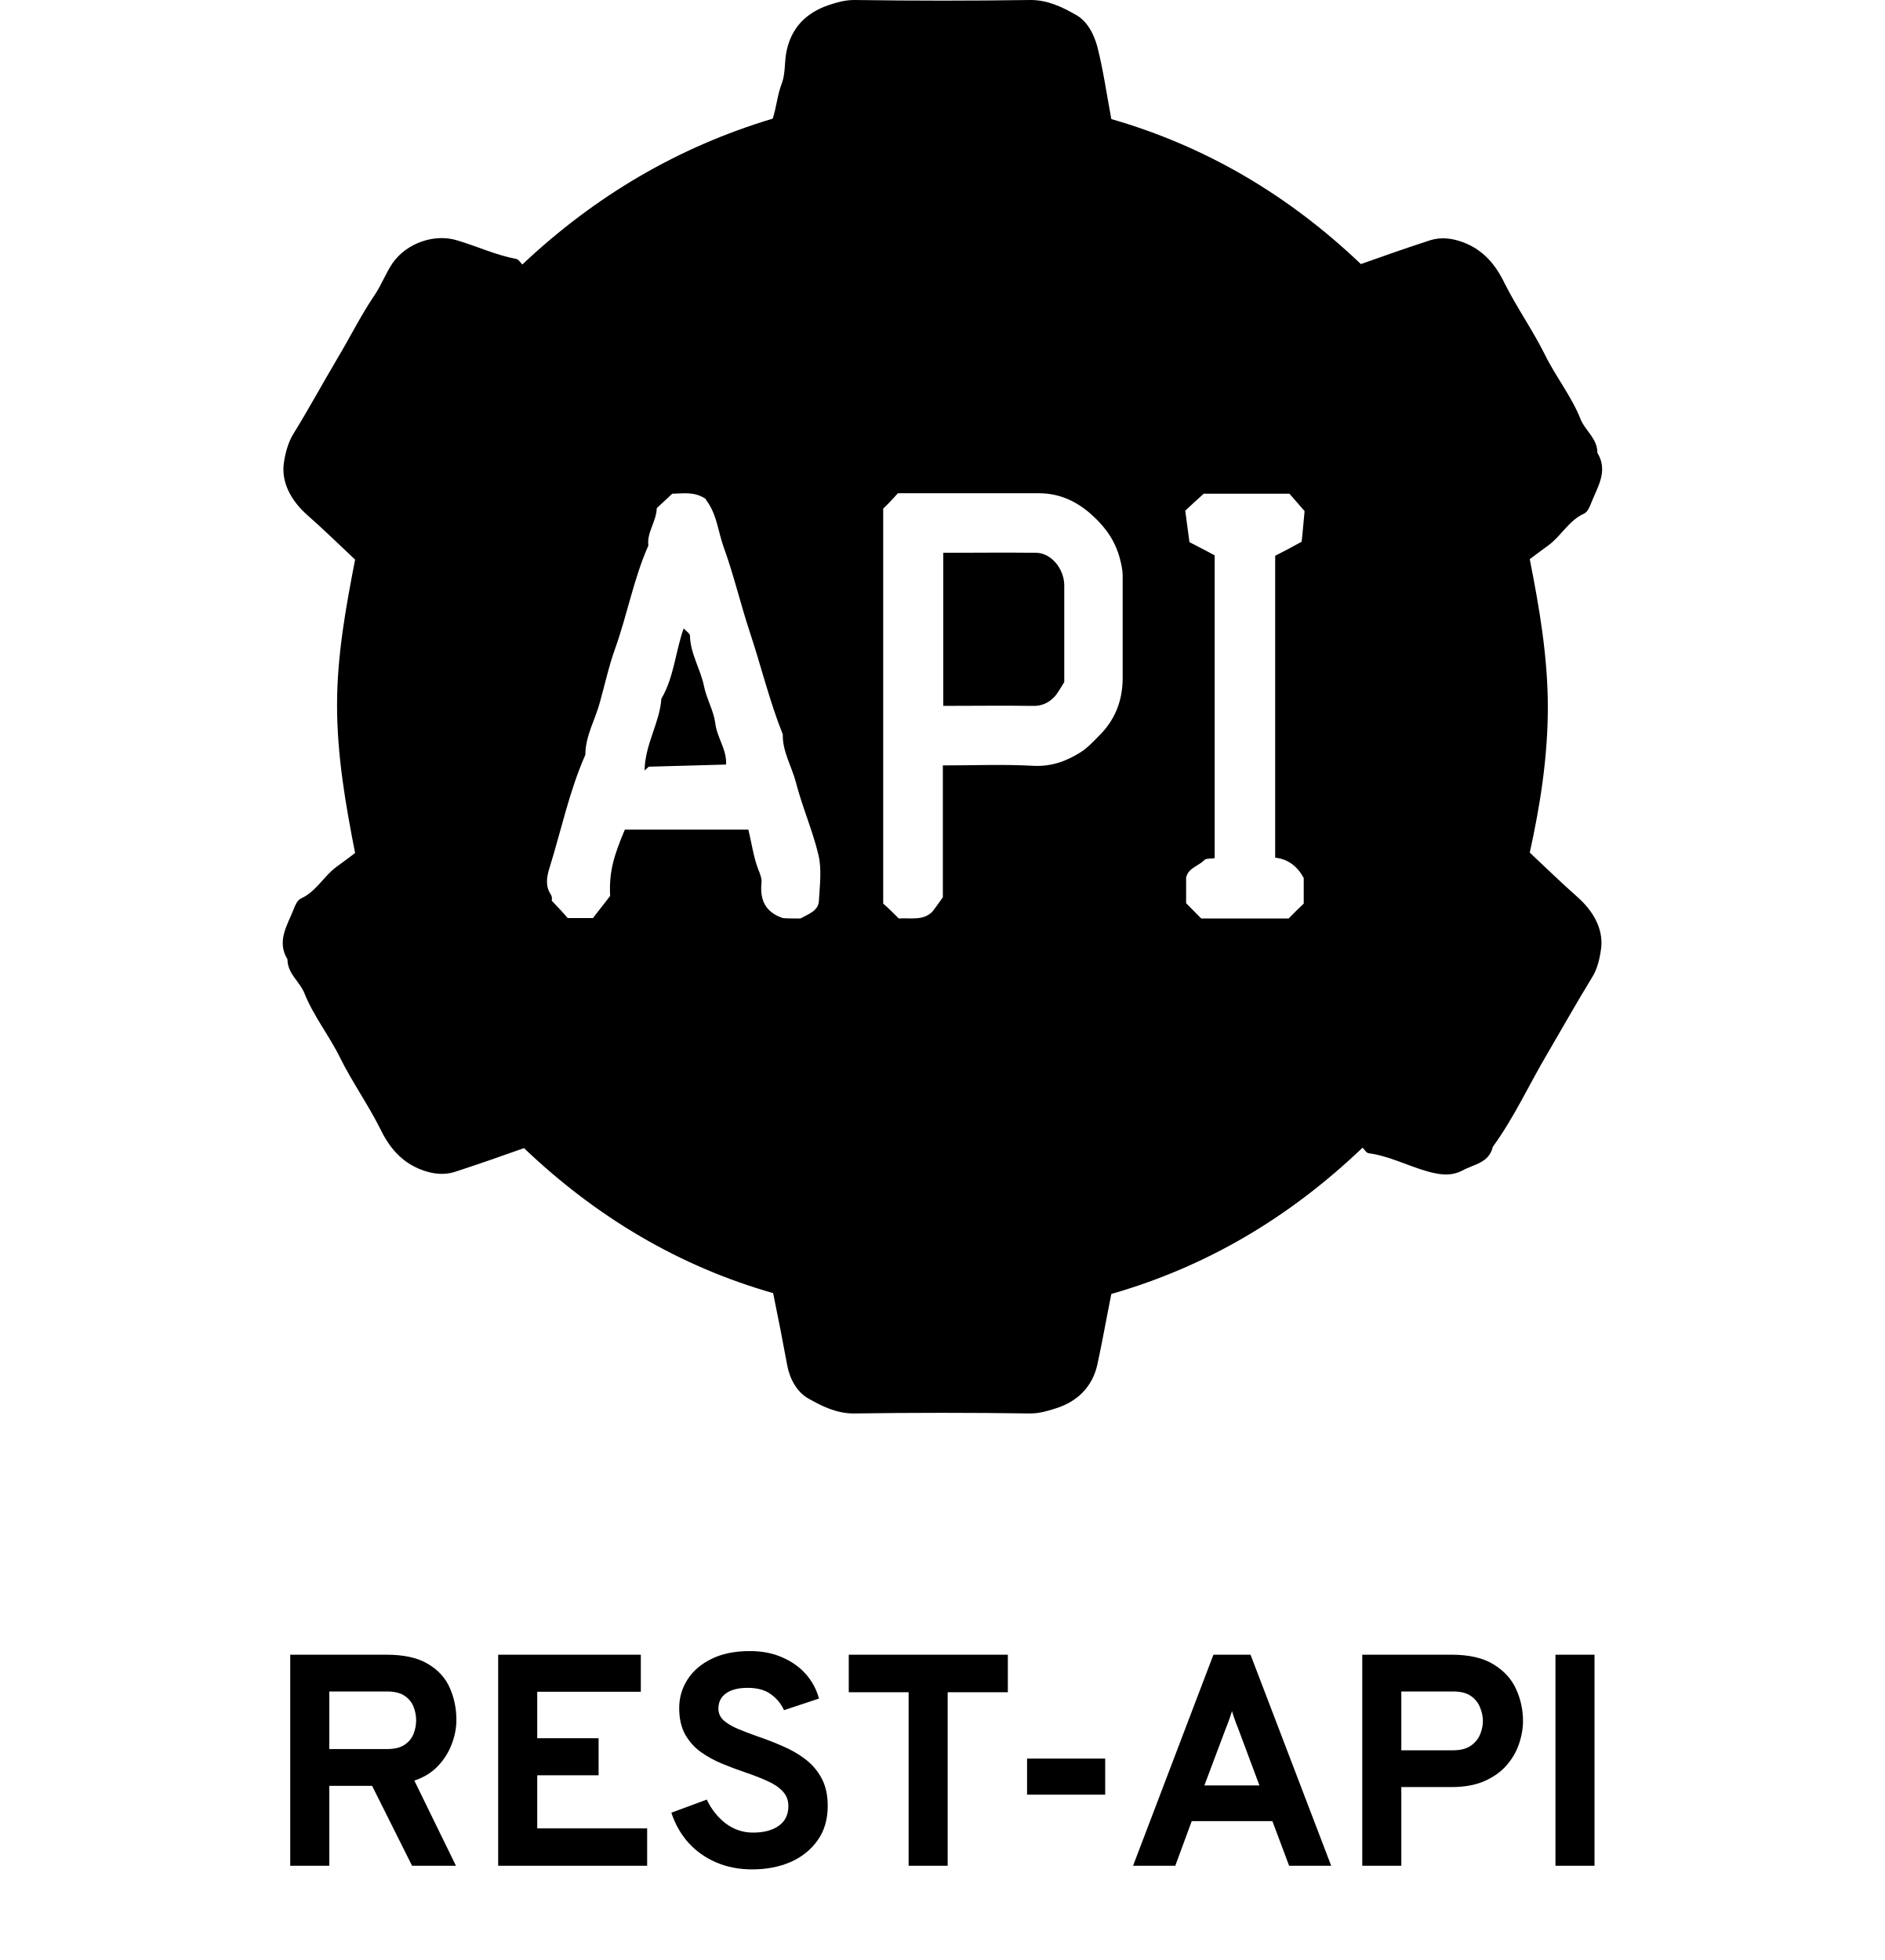
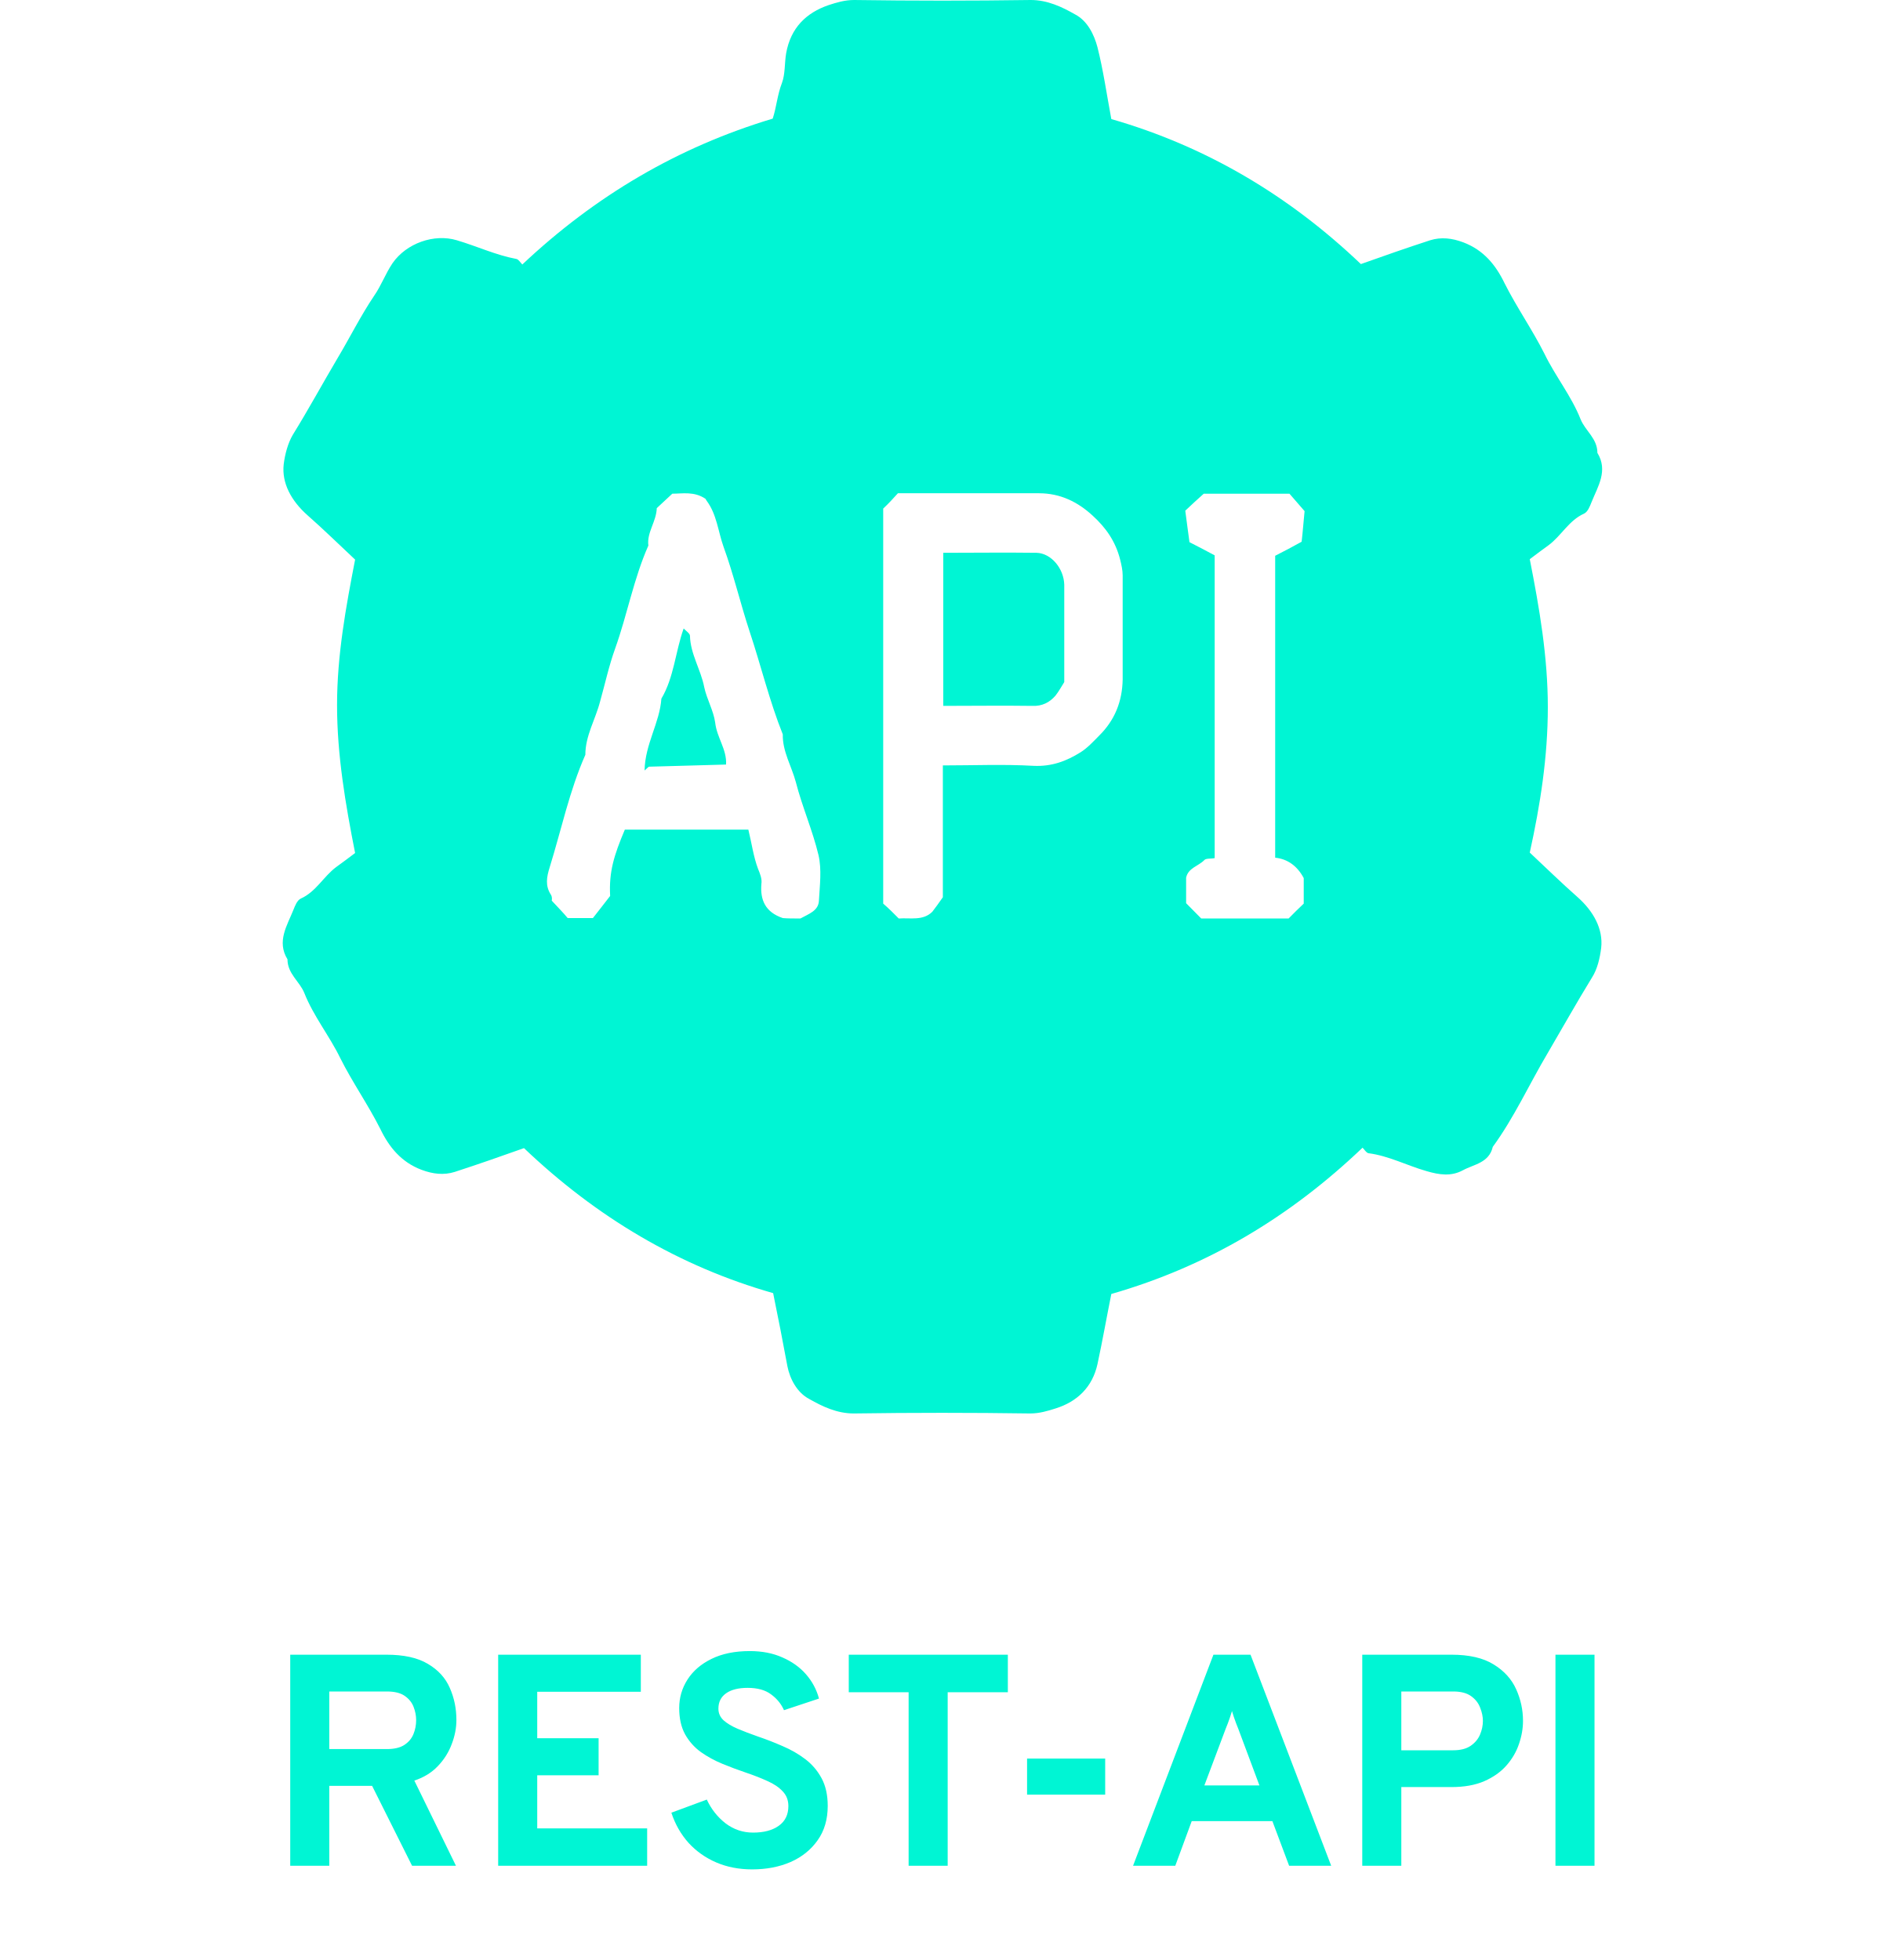
<svg xmlns="http://www.w3.org/2000/svg" width="100" height="104" viewBox="0 0 100 104" fill="none">
-   <path d="M41.018 68.615C36.025 67.193 31.634 64.576 27.8 60.921C26.597 61.349 25.371 61.778 24.123 62.184C23.543 62.365 22.964 62.297 22.362 62.071C21.292 61.665 20.646 60.876 20.178 59.905C19.531 58.619 18.706 57.446 18.06 56.16C17.481 54.964 16.634 53.926 16.143 52.685C15.898 52.076 15.252 51.67 15.252 50.903C14.672 49.955 15.229 49.12 15.564 48.285C15.653 48.06 15.764 47.766 15.965 47.676C16.767 47.315 17.169 46.503 17.837 46.006C18.149 45.781 18.484 45.532 18.84 45.262C18.328 42.667 17.882 40.072 17.882 37.41C17.882 34.77 18.35 32.22 18.84 29.693C17.971 28.881 17.169 28.091 16.322 27.347C15.452 26.579 14.94 25.632 15.051 24.639C15.118 24.098 15.274 23.511 15.541 23.06C16.366 21.728 17.124 20.329 17.926 18.976C18.573 17.893 19.13 16.764 19.843 15.704C20.222 15.162 20.445 14.531 20.824 13.967C21.559 12.906 23.031 12.387 24.234 12.748C25.304 13.064 26.307 13.538 27.399 13.741C27.511 13.764 27.6 13.921 27.711 14.034C31.567 10.402 35.958 7.807 40.995 6.295C41.196 5.686 41.24 5.032 41.486 4.4C41.664 3.926 41.619 3.339 41.709 2.82C41.954 1.467 42.778 0.677 43.96 0.271C44.383 0.135 44.807 0 45.319 0C48.44 0.045 51.56 0.045 54.681 0C55.572 0 56.33 0.361 57.043 0.767C57.69 1.106 58.046 1.828 58.225 2.505C58.537 3.745 58.715 5.009 58.96 6.318C63.975 7.762 68.366 10.357 72.2 14.012C73.403 13.583 74.629 13.154 75.877 12.748C76.457 12.568 77.036 12.635 77.638 12.861C78.708 13.267 79.354 14.057 79.822 15.027C80.469 16.313 81.293 17.486 81.94 18.773C82.519 19.968 83.366 21.006 83.857 22.247C84.102 22.857 84.748 23.263 84.748 24.03C85.328 24.977 84.77 25.812 84.436 26.647C84.347 26.873 84.236 27.166 84.035 27.256C83.233 27.617 82.831 28.43 82.163 28.926C81.851 29.152 81.516 29.4 81.16 29.671C81.672 32.265 82.118 34.86 82.118 37.523C82.118 40.163 81.717 42.712 81.16 45.239C82.029 46.051 82.831 46.841 83.678 47.586C84.548 48.353 85.06 49.3 84.949 50.293C84.882 50.835 84.748 51.422 84.459 51.873C83.656 53.181 82.898 54.535 82.118 55.866C81.138 57.514 80.335 59.296 79.198 60.853C78.998 61.71 78.195 61.778 77.616 62.094C76.992 62.432 76.368 62.342 75.677 62.139C74.651 61.846 73.671 61.327 72.601 61.191C72.489 61.169 72.4 61.011 72.289 60.898C68.433 64.576 64.064 67.193 58.96 68.66C58.715 69.878 58.492 71.142 58.225 72.383C57.957 73.601 57.155 74.368 56.018 74.729C55.594 74.865 55.149 75 54.658 75C51.538 74.955 48.417 74.955 45.297 75C44.406 75 43.648 74.639 42.934 74.233C42.288 73.894 41.909 73.172 41.775 72.496C41.53 71.164 41.285 69.923 41.018 68.615ZM42.466 48.736C42.912 48.488 43.425 48.33 43.447 47.789C43.492 46.977 43.603 46.142 43.425 45.374C43.113 44.066 42.556 42.802 42.221 41.494C41.998 40.659 41.508 39.869 41.53 38.967C40.817 37.184 40.371 35.311 39.769 33.506C39.279 32.017 38.922 30.483 38.388 29.016C38.098 28.204 38.031 27.301 37.496 26.579C37.451 26.512 37.429 26.467 37.429 26.467C36.827 26.061 36.203 26.196 35.668 26.196C35.356 26.489 35.089 26.737 34.844 26.963C34.821 27.685 34.309 28.249 34.398 28.949C33.618 30.709 33.283 32.604 32.637 34.409C32.303 35.334 32.102 36.282 31.835 37.229C31.59 38.177 31.055 39.034 31.055 40.05C30.207 41.968 29.784 44.021 29.16 46.029C29.004 46.525 28.915 46.999 29.227 47.473C29.316 47.608 29.271 47.811 29.271 47.789C29.628 48.172 29.895 48.443 30.118 48.714C30.542 48.714 30.988 48.714 31.456 48.714C31.768 48.308 32.08 47.924 32.37 47.541C32.303 46.255 32.57 45.397 33.15 44.021C35.334 44.021 37.518 44.021 39.703 44.021C39.881 44.743 39.97 45.442 40.215 46.097C40.327 46.367 40.438 46.638 40.394 46.909C40.327 47.744 40.594 48.398 41.53 48.714C41.753 48.736 42.087 48.736 42.466 48.736ZM47.682 48.736C48.284 48.691 48.975 48.872 49.465 48.376C49.643 48.15 49.799 47.924 50.022 47.608C50.022 45.352 50.022 42.983 50.022 40.614C51.649 40.614 53.254 40.546 54.837 40.636C55.795 40.681 56.575 40.388 57.333 39.914C57.69 39.689 58.002 39.35 58.314 39.034C59.138 38.222 59.54 37.229 59.562 36.056C59.562 34.206 59.562 32.378 59.562 30.528C59.562 30.257 59.495 29.964 59.428 29.693C59.183 28.723 58.67 28.001 57.979 27.369C57.177 26.625 56.241 26.173 55.126 26.173C52.63 26.173 50.156 26.173 47.637 26.173C47.392 26.444 47.147 26.715 46.857 26.986C46.857 33.935 46.857 40.93 46.857 47.947C47.147 48.195 47.414 48.466 47.682 48.736ZM63.73 48.736C65.268 48.736 66.828 48.736 68.366 48.736C68.633 48.466 68.901 48.195 69.168 47.947C69.168 47.518 69.168 47.112 69.168 46.683C69.168 46.638 69.168 46.615 69.168 46.593C68.834 45.961 68.321 45.578 67.653 45.51C67.653 40.117 67.653 34.747 67.653 29.49C68.143 29.242 68.567 29.016 69.057 28.745C69.124 28.159 69.168 27.55 69.213 27.121C68.856 26.715 68.611 26.422 68.411 26.196C66.806 26.196 65.246 26.196 63.864 26.196C63.485 26.534 63.217 26.782 62.883 27.098C62.95 27.64 63.039 28.249 63.106 28.768C63.641 29.039 64.064 29.264 64.443 29.468C64.443 34.837 64.443 40.208 64.443 45.532C64.22 45.578 63.975 45.532 63.886 45.645C63.574 45.961 63.039 46.051 62.928 46.57C62.928 47.022 62.928 47.473 62.928 47.924C63.195 48.195 63.462 48.466 63.73 48.736Z" fill="black" />
-   <path d="M38.521 40.568C37.206 40.613 35.824 40.636 34.442 40.681C34.398 40.681 34.331 40.771 34.197 40.884C34.22 39.485 35 38.357 35.089 37.071C35.758 35.943 35.824 34.612 36.27 33.348C36.404 33.483 36.605 33.619 36.605 33.732C36.627 34.702 37.184 35.537 37.362 36.462C37.496 37.094 37.853 37.703 37.942 38.334C38.031 39.147 38.566 39.756 38.521 40.568Z" fill="black" />
-   <path d="M56.463 36.192C56.307 36.44 56.173 36.688 55.995 36.914C55.683 37.275 55.282 37.478 54.769 37.455C53.209 37.433 51.649 37.455 50.044 37.455C50.044 34.77 50.044 32.085 50.044 29.332C51.671 29.332 53.343 29.31 54.992 29.332C55.772 29.355 56.441 30.167 56.463 31.025C56.463 32.446 56.463 33.868 56.463 35.289C56.463 35.605 56.463 35.898 56.463 36.192Z" fill="black" />
-   <path d="M15.398 99V87.8H20.494C21.428 87.8 22.164 87.963 22.702 88.288C23.246 88.608 23.633 89.032 23.862 89.56C24.097 90.088 24.214 90.656 24.214 91.264C24.214 91.685 24.132 92.112 23.966 92.544C23.806 92.976 23.561 93.365 23.23 93.712C22.9 94.059 22.484 94.315 21.982 94.48L24.19 99H21.862L19.742 94.76H17.47V99H15.398ZM17.47 92.808H20.526C20.916 92.808 21.222 92.736 21.446 92.592C21.676 92.443 21.838 92.251 21.934 92.016C22.03 91.781 22.078 91.533 22.078 91.272C22.078 91.037 22.033 90.803 21.942 90.568C21.852 90.333 21.694 90.139 21.47 89.984C21.246 89.829 20.932 89.752 20.526 89.752H17.47V92.808ZM26.43 99V87.8H33.998V89.768H28.502V92.232H31.758V94.2H28.502V97.016H34.334V99H26.43ZM39.906 99.192C39.207 99.192 38.572 99.069 38.002 98.824C37.431 98.579 36.94 98.232 36.53 97.784C36.124 97.331 35.82 96.797 35.618 96.184L37.498 95.488C37.738 96 38.071 96.421 38.498 96.752C38.93 97.077 39.415 97.24 39.954 97.24C40.524 97.24 40.978 97.12 41.314 96.88C41.655 96.64 41.826 96.291 41.826 95.832C41.826 95.517 41.724 95.256 41.522 95.048C41.324 94.835 41.055 94.653 40.714 94.504C40.378 94.349 39.996 94.2 39.57 94.056C39.159 93.917 38.746 93.763 38.33 93.592C37.914 93.421 37.532 93.213 37.186 92.968C36.839 92.717 36.559 92.403 36.346 92.024C36.138 91.645 36.034 91.181 36.034 90.632C36.034 90.083 36.18 89.579 36.474 89.12C36.767 88.661 37.191 88.296 37.746 88.024C38.306 87.747 38.983 87.608 39.778 87.608C40.428 87.608 41.004 87.72 41.506 87.944C42.012 88.163 42.431 88.461 42.762 88.84C43.092 89.219 43.322 89.648 43.45 90.128L41.594 90.744C41.444 90.408 41.215 90.128 40.906 89.904C40.602 89.675 40.188 89.56 39.666 89.56C39.175 89.56 38.794 89.656 38.522 89.848C38.25 90.04 38.114 90.312 38.114 90.664C38.114 90.904 38.204 91.109 38.386 91.28C38.572 91.445 38.82 91.595 39.13 91.728C39.444 91.861 39.799 91.997 40.194 92.136C40.636 92.285 41.076 92.456 41.514 92.648C41.956 92.835 42.356 93.064 42.714 93.336C43.076 93.608 43.367 93.947 43.586 94.352C43.804 94.752 43.914 95.243 43.914 95.824C43.914 96.539 43.735 97.147 43.378 97.648C43.026 98.149 42.548 98.533 41.946 98.8C41.343 99.061 40.663 99.192 39.906 99.192ZM48.206 99V89.792H45.03V87.8H53.47V89.792H50.278V99H48.206ZM54.49 95.224V93.312H58.634V95.224H54.49ZM60.113 99L64.377 87.8H66.345L70.625 99H68.393L67.505 96.632H63.225L62.353 99H60.113ZM63.897 94.736H66.817L65.697 91.736C65.659 91.645 65.62 91.544 65.577 91.432C65.534 91.32 65.494 91.208 65.457 91.096C65.419 90.979 65.388 90.877 65.361 90.792C65.334 90.877 65.302 90.979 65.265 91.096C65.228 91.208 65.188 91.32 65.145 91.432C65.102 91.544 65.062 91.645 65.025 91.736L63.897 94.736ZM72.273 99V87.8H77.001C77.945 87.8 78.695 87.973 79.249 88.32C79.804 88.661 80.201 89.101 80.441 89.64C80.681 90.173 80.801 90.731 80.801 91.312C80.801 91.717 80.729 92.128 80.585 92.544C80.447 92.955 80.225 93.333 79.921 93.68C79.623 94.021 79.231 94.299 78.745 94.512C78.265 94.72 77.684 94.824 77.001 94.824H74.345V99H72.273ZM74.345 92.872H77.097C77.481 92.872 77.788 92.795 78.017 92.64C78.252 92.48 78.42 92.28 78.521 92.04C78.623 91.8 78.673 91.557 78.673 91.312C78.673 91.088 78.625 90.856 78.529 90.616C78.439 90.371 78.279 90.165 78.049 90C77.82 89.835 77.503 89.752 77.097 89.752H74.345V92.872ZM82.523 99V87.8H84.595V99H82.523Z" fill="black" />
+   <path d="M41.018 68.615C36.025 67.193 31.634 64.576 27.8 60.921C26.597 61.349 25.371 61.778 24.123 62.184C23.543 62.365 22.964 62.297 22.362 62.071C21.292 61.665 20.646 60.876 20.178 59.905C19.531 58.619 18.706 57.446 18.06 56.16C17.481 54.964 16.634 53.926 16.143 52.685C15.898 52.076 15.252 51.67 15.252 50.903C14.672 49.955 15.229 49.12 15.564 48.285C15.653 48.06 15.764 47.766 15.965 47.676C16.767 47.315 17.169 46.503 17.837 46.006C18.149 45.781 18.484 45.532 18.84 45.262C18.328 42.667 17.882 40.072 17.882 37.41C17.882 34.77 18.35 32.22 18.84 29.693C17.971 28.881 17.169 28.091 16.322 27.347C15.452 26.579 14.94 25.632 15.051 24.639C15.118 24.098 15.274 23.511 15.541 23.06C16.366 21.728 17.124 20.329 17.926 18.976C18.573 17.893 19.13 16.764 19.843 15.704C20.222 15.162 20.445 14.531 20.824 13.967C21.559 12.906 23.031 12.387 24.234 12.748C25.304 13.064 26.307 13.538 27.399 13.741C27.511 13.764 27.6 13.921 27.711 14.034C31.567 10.402 35.958 7.807 40.995 6.295C41.196 5.686 41.24 5.032 41.486 4.4C41.664 3.926 41.619 3.339 41.709 2.82C41.954 1.467 42.778 0.677 43.96 0.271C44.383 0.135 44.807 0 45.319 0C48.44 0.045 51.56 0.045 54.681 0C55.572 0 56.33 0.361 57.043 0.767C57.69 1.106 58.046 1.828 58.225 2.505C58.537 3.745 58.715 5.009 58.96 6.318C63.975 7.762 68.366 10.357 72.2 14.012C73.403 13.583 74.629 13.154 75.877 12.748C76.457 12.568 77.036 12.635 77.638 12.861C78.708 13.267 79.354 14.057 79.822 15.027C80.469 16.313 81.293 17.486 81.94 18.773C82.519 19.968 83.366 21.006 83.857 22.247C84.102 22.857 84.748 23.263 84.748 24.03C85.328 24.977 84.77 25.812 84.436 26.647C84.347 26.873 84.236 27.166 84.035 27.256C83.233 27.617 82.831 28.43 82.163 28.926C81.851 29.152 81.516 29.4 81.16 29.671C81.672 32.265 82.118 34.86 82.118 37.523C82.118 40.163 81.717 42.712 81.16 45.239C82.029 46.051 82.831 46.841 83.678 47.586C84.548 48.353 85.06 49.3 84.949 50.293C84.882 50.835 84.748 51.422 84.459 51.873C83.656 53.181 82.898 54.535 82.118 55.866C81.138 57.514 80.335 59.296 79.198 60.853C78.998 61.71 78.195 61.778 77.616 62.094C76.992 62.432 76.368 62.342 75.677 62.139C74.651 61.846 73.671 61.327 72.601 61.191C72.489 61.169 72.4 61.011 72.289 60.898C68.433 64.576 64.064 67.193 58.96 68.66C58.715 69.878 58.492 71.142 58.225 72.383C57.957 73.601 57.155 74.368 56.018 74.729C55.594 74.865 55.149 75 54.658 75C51.538 74.955 48.417 74.955 45.297 75C44.406 75 43.648 74.639 42.934 74.233C42.288 73.894 41.909 73.172 41.775 72.496C41.53 71.164 41.285 69.923 41.018 68.615ZM42.466 48.736C42.912 48.488 43.425 48.33 43.447 47.789C43.492 46.977 43.603 46.142 43.425 45.374C43.113 44.066 42.556 42.802 42.221 41.494C41.998 40.659 41.508 39.869 41.53 38.967C40.817 37.184 40.371 35.311 39.769 33.506C39.279 32.017 38.922 30.483 38.388 29.016C38.098 28.204 38.031 27.301 37.496 26.579C37.451 26.512 37.429 26.467 37.429 26.467C36.827 26.061 36.203 26.196 35.668 26.196C35.356 26.489 35.089 26.737 34.844 26.963C34.821 27.685 34.309 28.249 34.398 28.949C33.618 30.709 33.283 32.604 32.637 34.409C32.303 35.334 32.102 36.282 31.835 37.229C31.59 38.177 31.055 39.034 31.055 40.05C30.207 41.968 29.784 44.021 29.16 46.029C29.004 46.525 28.915 46.999 29.227 47.473C29.316 47.608 29.271 47.811 29.271 47.789C29.628 48.172 29.895 48.443 30.118 48.714C30.542 48.714 30.988 48.714 31.456 48.714C31.768 48.308 32.08 47.924 32.37 47.541C32.303 46.255 32.57 45.397 33.15 44.021C35.334 44.021 37.518 44.021 39.703 44.021C39.881 44.743 39.97 45.442 40.215 46.097C40.327 46.367 40.438 46.638 40.394 46.909C40.327 47.744 40.594 48.398 41.53 48.714C41.753 48.736 42.087 48.736 42.466 48.736ZM47.682 48.736C48.284 48.691 48.975 48.872 49.465 48.376C49.643 48.15 49.799 47.924 50.022 47.608C50.022 45.352 50.022 42.983 50.022 40.614C51.649 40.614 53.254 40.546 54.837 40.636C55.795 40.681 56.575 40.388 57.333 39.914C57.69 39.689 58.002 39.35 58.314 39.034C59.138 38.222 59.54 37.229 59.562 36.056C59.562 34.206 59.562 32.378 59.562 30.528C59.562 30.257 59.495 29.964 59.428 29.693C59.183 28.723 58.67 28.001 57.979 27.369C57.177 26.625 56.241 26.173 55.126 26.173C52.63 26.173 50.156 26.173 47.637 26.173C47.392 26.444 47.147 26.715 46.857 26.986C46.857 33.935 46.857 40.93 46.857 47.947C47.147 48.195 47.414 48.466 47.682 48.736ZM63.73 48.736C65.268 48.736 66.828 48.736 68.366 48.736C68.633 48.466 68.901 48.195 69.168 47.947C69.168 47.518 69.168 47.112 69.168 46.683C69.168 46.638 69.168 46.615 69.168 46.593C68.834 45.961 68.321 45.578 67.653 45.51C67.653 40.117 67.653 34.747 67.653 29.49C68.143 29.242 68.567 29.016 69.057 28.745C69.124 28.159 69.168 27.55 69.213 27.121C68.856 26.715 68.611 26.422 68.411 26.196C66.806 26.196 65.246 26.196 63.864 26.196C63.485 26.534 63.217 26.782 62.883 27.098C62.95 27.64 63.039 28.249 63.106 28.768C63.641 29.039 64.064 29.264 64.443 29.468C64.443 34.837 64.443 40.208 64.443 45.532C64.22 45.578 63.975 45.532 63.886 45.645C63.574 45.961 63.039 46.051 62.928 46.57C62.928 47.022 62.928 47.473 62.928 47.924C63.195 48.195 63.462 48.466 63.73 48.736Z" fill="#00f5d4" />
+   <path d="M38.521 40.568C37.206 40.613 35.824 40.636 34.442 40.681C34.398 40.681 34.331 40.771 34.197 40.884C34.22 39.485 35 38.357 35.089 37.071C35.758 35.943 35.824 34.612 36.27 33.348C36.404 33.483 36.605 33.619 36.605 33.732C36.627 34.702 37.184 35.537 37.362 36.462C37.496 37.094 37.853 37.703 37.942 38.334C38.031 39.147 38.566 39.756 38.521 40.568Z" fill="#00f5d4" />
+   <path d="M56.463 36.192C56.307 36.44 56.173 36.688 55.995 36.914C55.683 37.275 55.282 37.478 54.769 37.455C53.209 37.433 51.649 37.455 50.044 37.455C50.044 34.77 50.044 32.085 50.044 29.332C51.671 29.332 53.343 29.31 54.992 29.332C55.772 29.355 56.441 30.167 56.463 31.025C56.463 32.446 56.463 33.868 56.463 35.289C56.463 35.605 56.463 35.898 56.463 36.192Z" fill="#00f5d4" />
+   <path d="M15.398 99V87.8H20.494C21.428 87.8 22.164 87.963 22.702 88.288C23.246 88.608 23.633 89.032 23.862 89.56C24.097 90.088 24.214 90.656 24.214 91.264C24.214 91.685 24.132 92.112 23.966 92.544C23.806 92.976 23.561 93.365 23.23 93.712C22.9 94.059 22.484 94.315 21.982 94.48L24.19 99H21.862L19.742 94.76H17.47V99H15.398ZM17.47 92.808H20.526C20.916 92.808 21.222 92.736 21.446 92.592C21.676 92.443 21.838 92.251 21.934 92.016C22.03 91.781 22.078 91.533 22.078 91.272C22.078 91.037 22.033 90.803 21.942 90.568C21.852 90.333 21.694 90.139 21.47 89.984C21.246 89.829 20.932 89.752 20.526 89.752H17.47V92.808ZM26.43 99V87.8H33.998V89.768H28.502V92.232H31.758V94.2H28.502V97.016H34.334V99H26.43ZM39.906 99.192C39.207 99.192 38.572 99.069 38.002 98.824C37.431 98.579 36.94 98.232 36.53 97.784C36.124 97.331 35.82 96.797 35.618 96.184L37.498 95.488C37.738 96 38.071 96.421 38.498 96.752C38.93 97.077 39.415 97.24 39.954 97.24C40.524 97.24 40.978 97.12 41.314 96.88C41.655 96.64 41.826 96.291 41.826 95.832C41.826 95.517 41.724 95.256 41.522 95.048C41.324 94.835 41.055 94.653 40.714 94.504C40.378 94.349 39.996 94.2 39.57 94.056C39.159 93.917 38.746 93.763 38.33 93.592C37.914 93.421 37.532 93.213 37.186 92.968C36.839 92.717 36.559 92.403 36.346 92.024C36.138 91.645 36.034 91.181 36.034 90.632C36.034 90.083 36.18 89.579 36.474 89.12C36.767 88.661 37.191 88.296 37.746 88.024C38.306 87.747 38.983 87.608 39.778 87.608C40.428 87.608 41.004 87.72 41.506 87.944C42.012 88.163 42.431 88.461 42.762 88.84C43.092 89.219 43.322 89.648 43.45 90.128L41.594 90.744C41.444 90.408 41.215 90.128 40.906 89.904C40.602 89.675 40.188 89.56 39.666 89.56C39.175 89.56 38.794 89.656 38.522 89.848C38.25 90.04 38.114 90.312 38.114 90.664C38.114 90.904 38.204 91.109 38.386 91.28C38.572 91.445 38.82 91.595 39.13 91.728C39.444 91.861 39.799 91.997 40.194 92.136C40.636 92.285 41.076 92.456 41.514 92.648C41.956 92.835 42.356 93.064 42.714 93.336C43.076 93.608 43.367 93.947 43.586 94.352C43.804 94.752 43.914 95.243 43.914 95.824C43.914 96.539 43.735 97.147 43.378 97.648C43.026 98.149 42.548 98.533 41.946 98.8C41.343 99.061 40.663 99.192 39.906 99.192ZM48.206 99V89.792H45.03V87.8H53.47V89.792H50.278V99H48.206ZM54.49 95.224V93.312H58.634V95.224H54.49ZM60.113 99L64.377 87.8H66.345L70.625 99H68.393L67.505 96.632H63.225L62.353 99H60.113ZM63.897 94.736H66.817L65.697 91.736C65.659 91.645 65.62 91.544 65.577 91.432C65.534 91.32 65.494 91.208 65.457 91.096C65.419 90.979 65.388 90.877 65.361 90.792C65.334 90.877 65.302 90.979 65.265 91.096C65.228 91.208 65.188 91.32 65.145 91.432C65.102 91.544 65.062 91.645 65.025 91.736L63.897 94.736ZM72.273 99V87.8H77.001C77.945 87.8 78.695 87.973 79.249 88.32C79.804 88.661 80.201 89.101 80.441 89.64C80.681 90.173 80.801 90.731 80.801 91.312C80.801 91.717 80.729 92.128 80.585 92.544C80.447 92.955 80.225 93.333 79.921 93.68C79.623 94.021 79.231 94.299 78.745 94.512C78.265 94.72 77.684 94.824 77.001 94.824H74.345V99H72.273ZM74.345 92.872H77.097C77.481 92.872 77.788 92.795 78.017 92.64C78.252 92.48 78.42 92.28 78.521 92.04C78.623 91.8 78.673 91.557 78.673 91.312C78.673 91.088 78.625 90.856 78.529 90.616C78.439 90.371 78.279 90.165 78.049 90C77.82 89.835 77.503 89.752 77.097 89.752H74.345V92.872ZM82.523 99V87.8H84.595V99H82.523Z" fill="#00f5d4" />
</svg>
